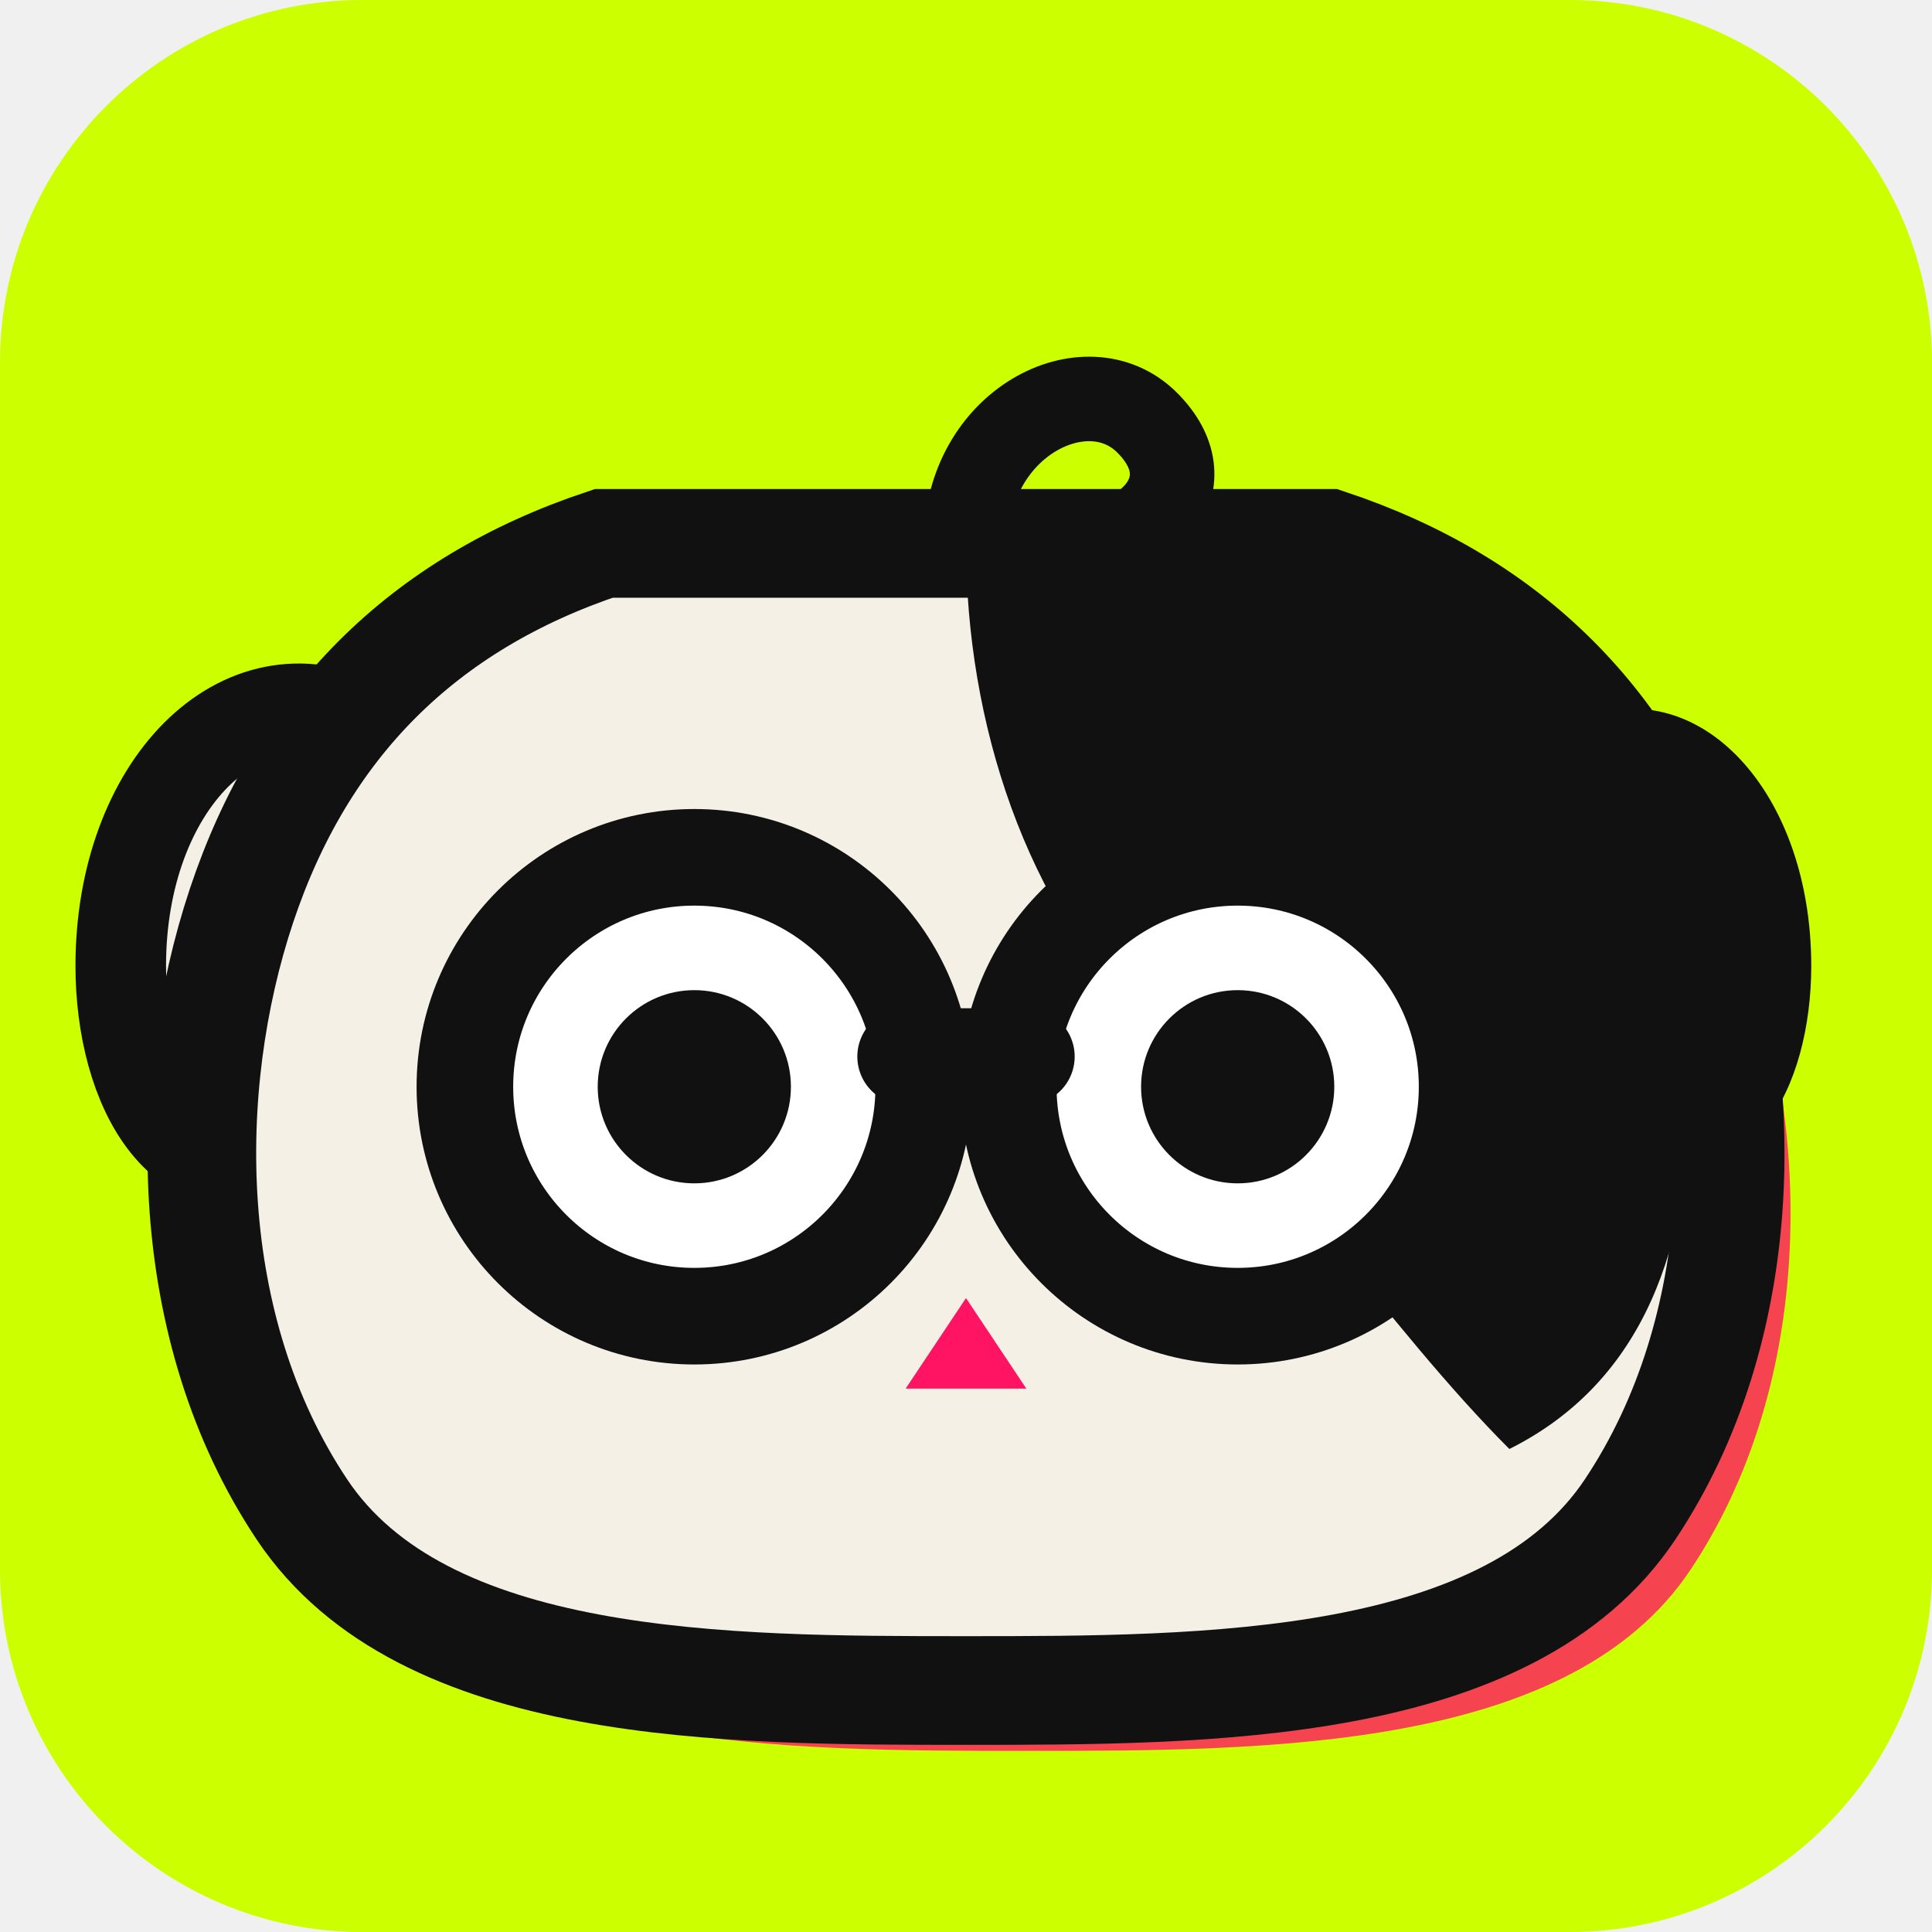
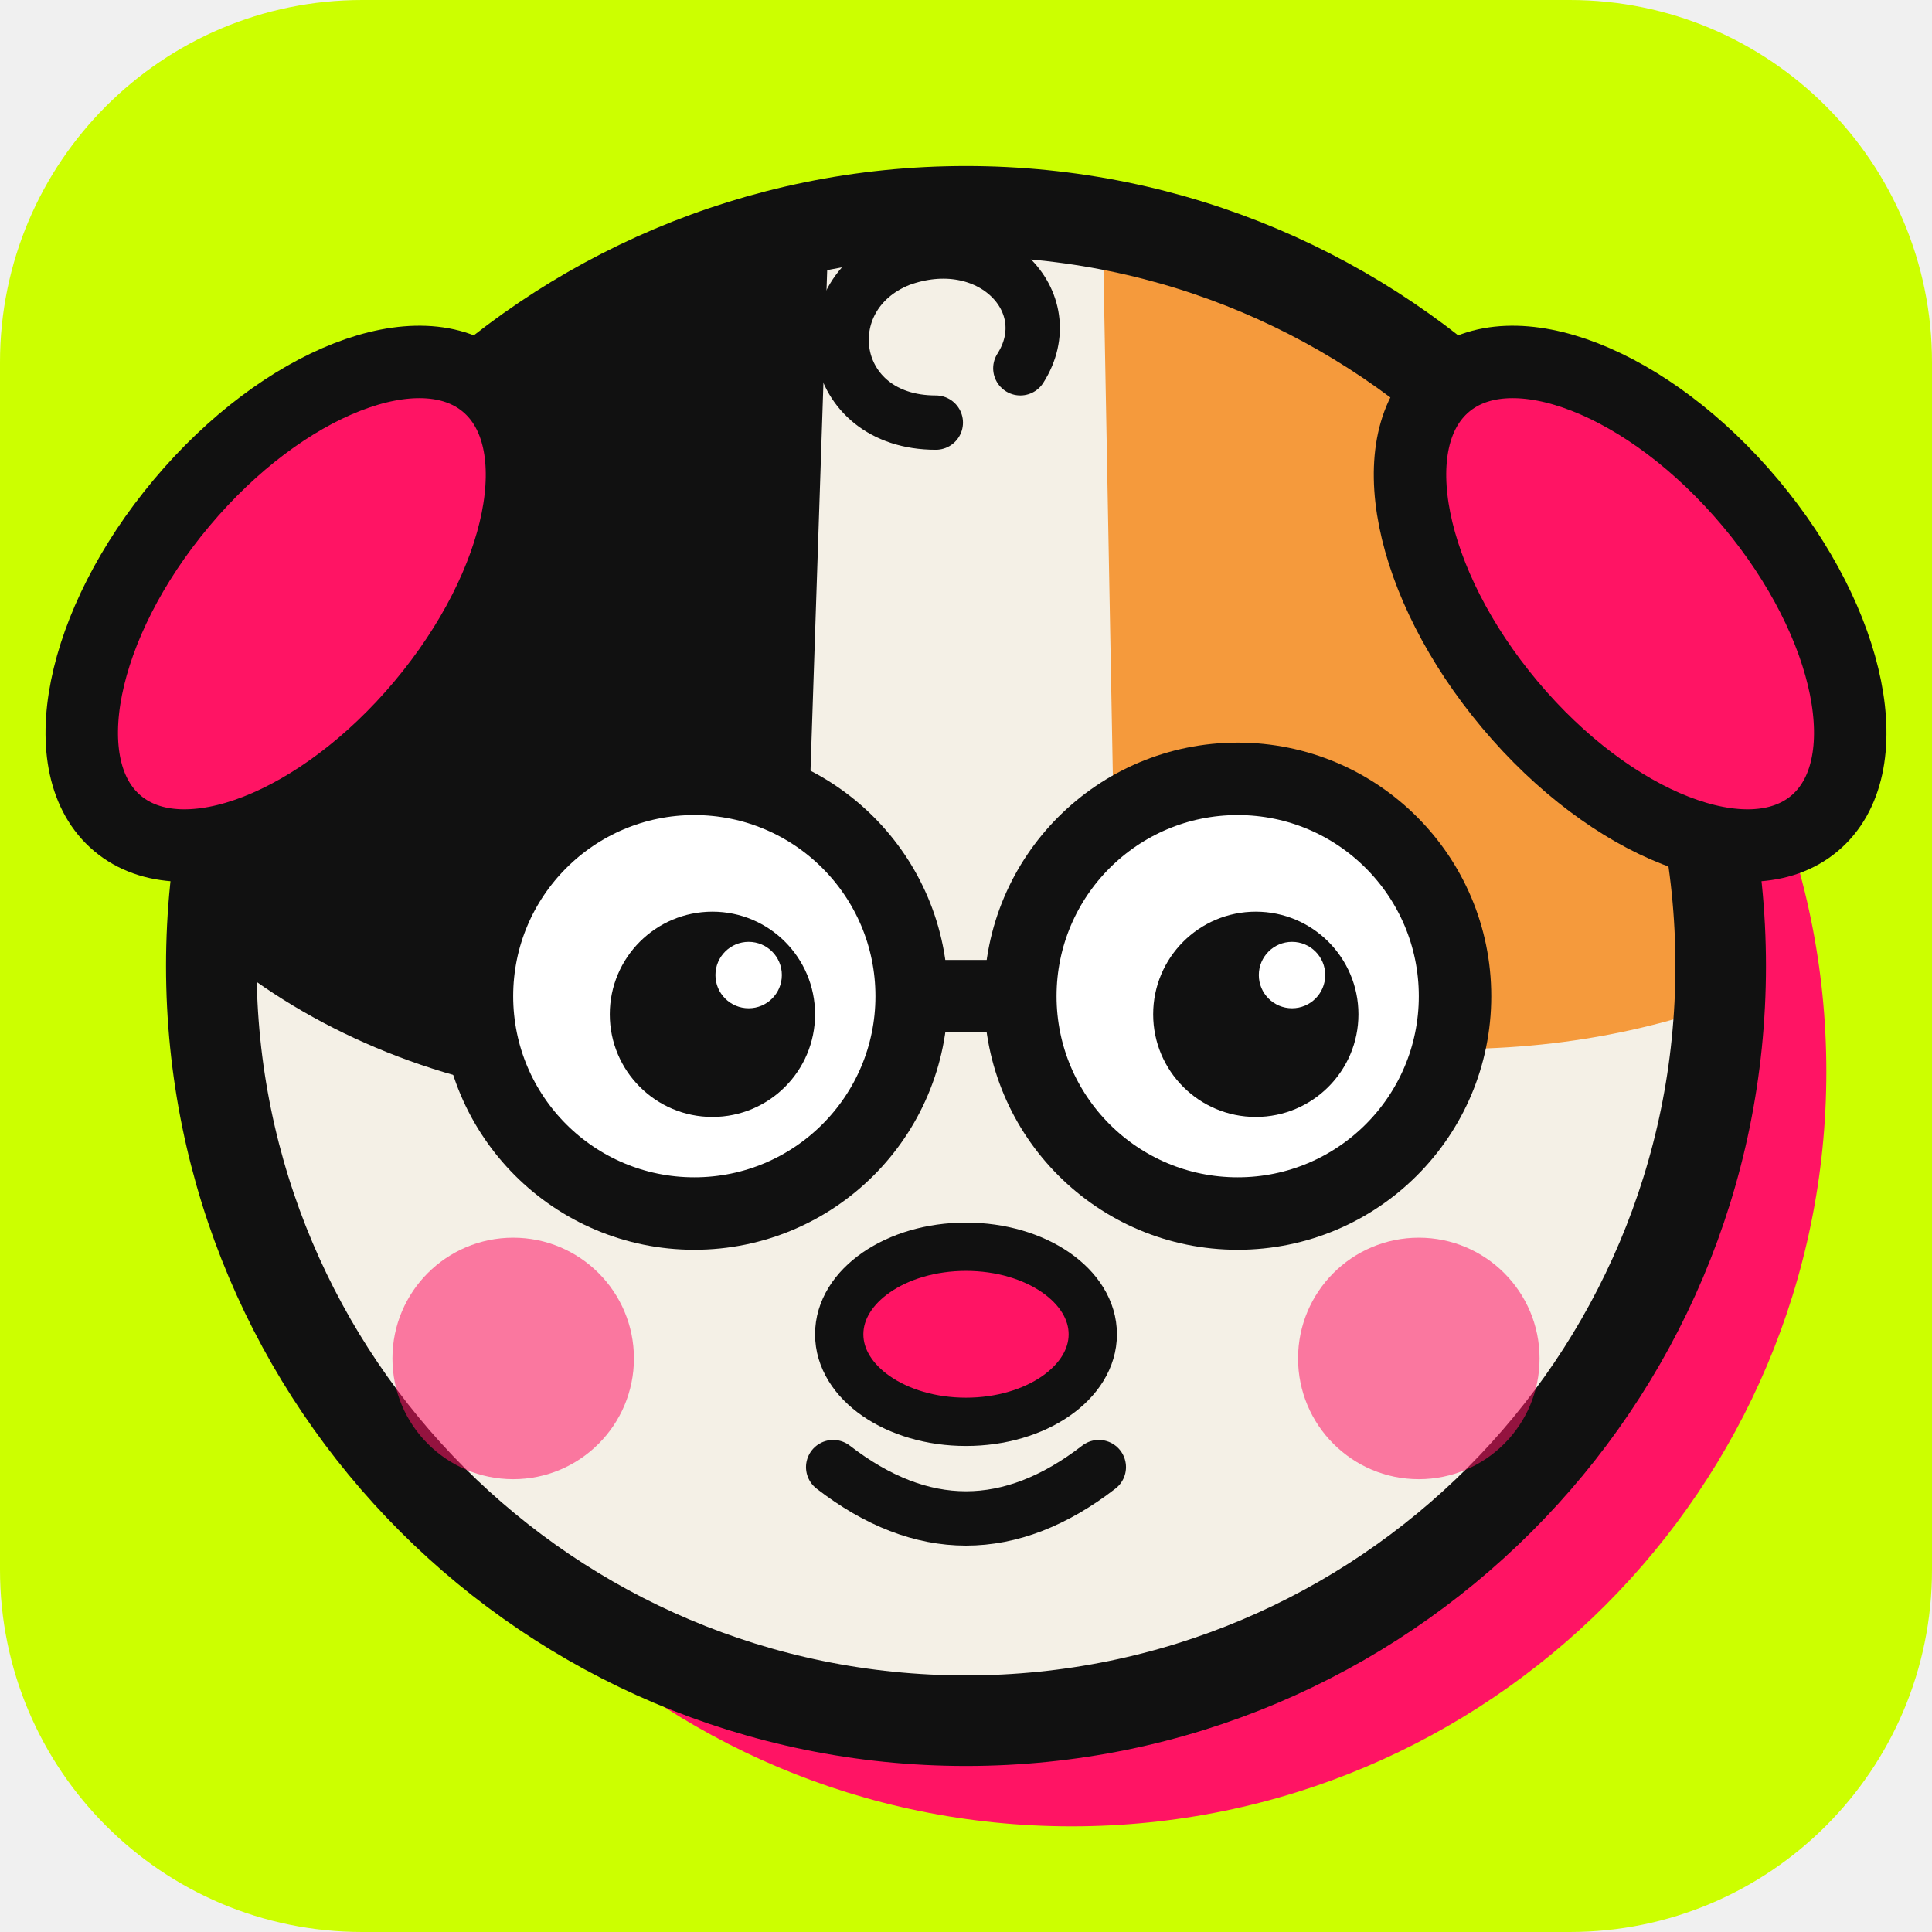
- <svg xmlns="http://www.w3.org/2000/svg" viewBox="0 0 32 32" width="32" height="32">
-   <rect width="32" height="32" rx="6" fill="#ccff00" />
-   <path d="M 10 9 C 12 9, 20 9, 22 9 C 25 10, 27 12, 28 15 C 29 18, 29 22, 27 25 C 25 28, 20 28, 16 28 C 12 28, 7 28, 5 25 C 3 22, 3 18, 4 15 C 5 12, 7 10, 10 9 Z" fill="#ff1464" transform="translate(1, 1)" opacity="0.8" />
-   <path d="M 6 12 C 4 11, 2 13, 2 16 C 2 18, 3 20, 5 19 C 6 18, 6 16, 6 14 Z" fill="#f4f0e6" stroke="#111111" stroke-width="1.5" />
-   <path d="M 26 12 C 28 11, 30 13, 30 16 C 30 18, 29 20, 27 19 C 26 18, 26 16, 26 14 Z" fill="#111111" />
-   <path d="M 10 9 C 12 9, 20 9, 22 9 C 25 10, 27 12, 28 15 C 29 18, 29 22, 27 25 C 25 28, 20 28, 16 28 C 12 28, 7 28, 5 25 C 3 22, 3 18, 4 15 C 5 12, 7 10, 10 9 Z" fill="#f4f0e6" stroke="#111111" stroke-width="1.8" />
-   <path d="M 16 9 C 19 9, 22 9, 24 10 C 27 12, 28 15, 28 18 C 28 21, 27 23, 25 24 C 23 22, 21 19, 19 17 C 17 15, 16 12, 16 9 Z" fill="#111111" />
-   <circle cx="11.5" cy="18" r="3.8" stroke="#111111" stroke-width="1.6" fill="#ffffff" />
-   <circle cx="20.5" cy="18" r="3.8" stroke="#111111" stroke-width="1.6" fill="#ffffff" />
-   <circle cx="11.5" cy="18" r="1.6" fill="#111111" />
-   <circle cx="20.5" cy="18" r="1.6" fill="#111111" />
-   <path d="M 15 17.5 L 17 17.5" stroke="#111111" stroke-width="1.6" stroke-linecap="round" />
-   <polygon points="16,21.5 15,23 17,23" fill="#ff1464" />
-   <path d="M 16 9 C 16 7, 18 6, 19 7 C 20 8, 19 9, 18 9" stroke="#111111" stroke-width="1.4" stroke-linecap="round" fill="none" />
+ <svg xmlns="http://www.w3.org/2000/svg" viewBox="0 0 64 64">
+   <defs>
+     <clipPath id="c">
+       <circle cx="32" cy="32" r="25" />
+     </clipPath>
+   </defs>
+   <rect width="64" height="64" rx="12" fill="#ccff00" />
+   <circle cx="35.5" cy="35.5" r="25" fill="#ff1464" />
+   <circle cx="32" cy="32" r="25" fill="#f4f0e6" />
+   <g clip-path="url(#c)">
+     <path d="M4 18C8 6 20 4 27.5 6L26.5 36C17 38 8 34 4 28Z" fill="#111" />
+     <path d="M36.5 6C48 4 58 10 60 20L60 32C52 36 44 35 37 33Z" fill="#f59a3c" />
+   </g>
+   <path d="M31 14c-3.6 0-4.2-4.2-1.2-5.4 3-1.1 5.4 1.4 4 3.6" fill="none" stroke="#111" stroke-width="1.8" stroke-linecap="round" />
+   <circle cx="32" cy="32" r="25" fill="none" stroke="#111" stroke-width="3" />
+   <g stroke="#111" stroke-width="2.4" fill="#ff1464">
+     <ellipse cx="10" cy="20" rx="9.5" ry="5.2" transform="rotate(-50 10 20)" />
+     <ellipse cx="54" cy="20" rx="9.5" ry="5.2" transform="rotate(50 54 20)" />
+   </g>
+   <circle cx="17" cy="45" r="4" fill="#ff1464" opacity=".55" />
+   <circle cx="47" cy="45" r="4" fill="#ff1464" opacity=".55" />
+   <g stroke="#111" stroke-width="2.4">
+     <circle cx="23" cy="33" r="7.2" fill="#fff" />
+     <circle cx="41" cy="33" r="7.2" fill="#fff" />
+     <path d="M30.2 33h3.6" fill="none" />
+   </g>
+   <circle cx="23.6" cy="33.6" r="3.4" fill="#111" />
+   <circle cx="41.6" cy="33.6" r="3.4" fill="#111" />
+   <circle cx="24.8" cy="32.3" r="1.1" fill="#fff" />
+   <circle cx="42.8" cy="32.3" r="1.1" fill="#fff" />
+   <ellipse cx="32" cy="44.2" rx="4.2" ry="2.9" fill="#ff1464" stroke="#111" stroke-width="1.6" />
+   <path d="M27.6 48.6Q32 52 36.4 48.6" fill="none" stroke="#111" stroke-width="1.8" stroke-linecap="round" />
</svg>
